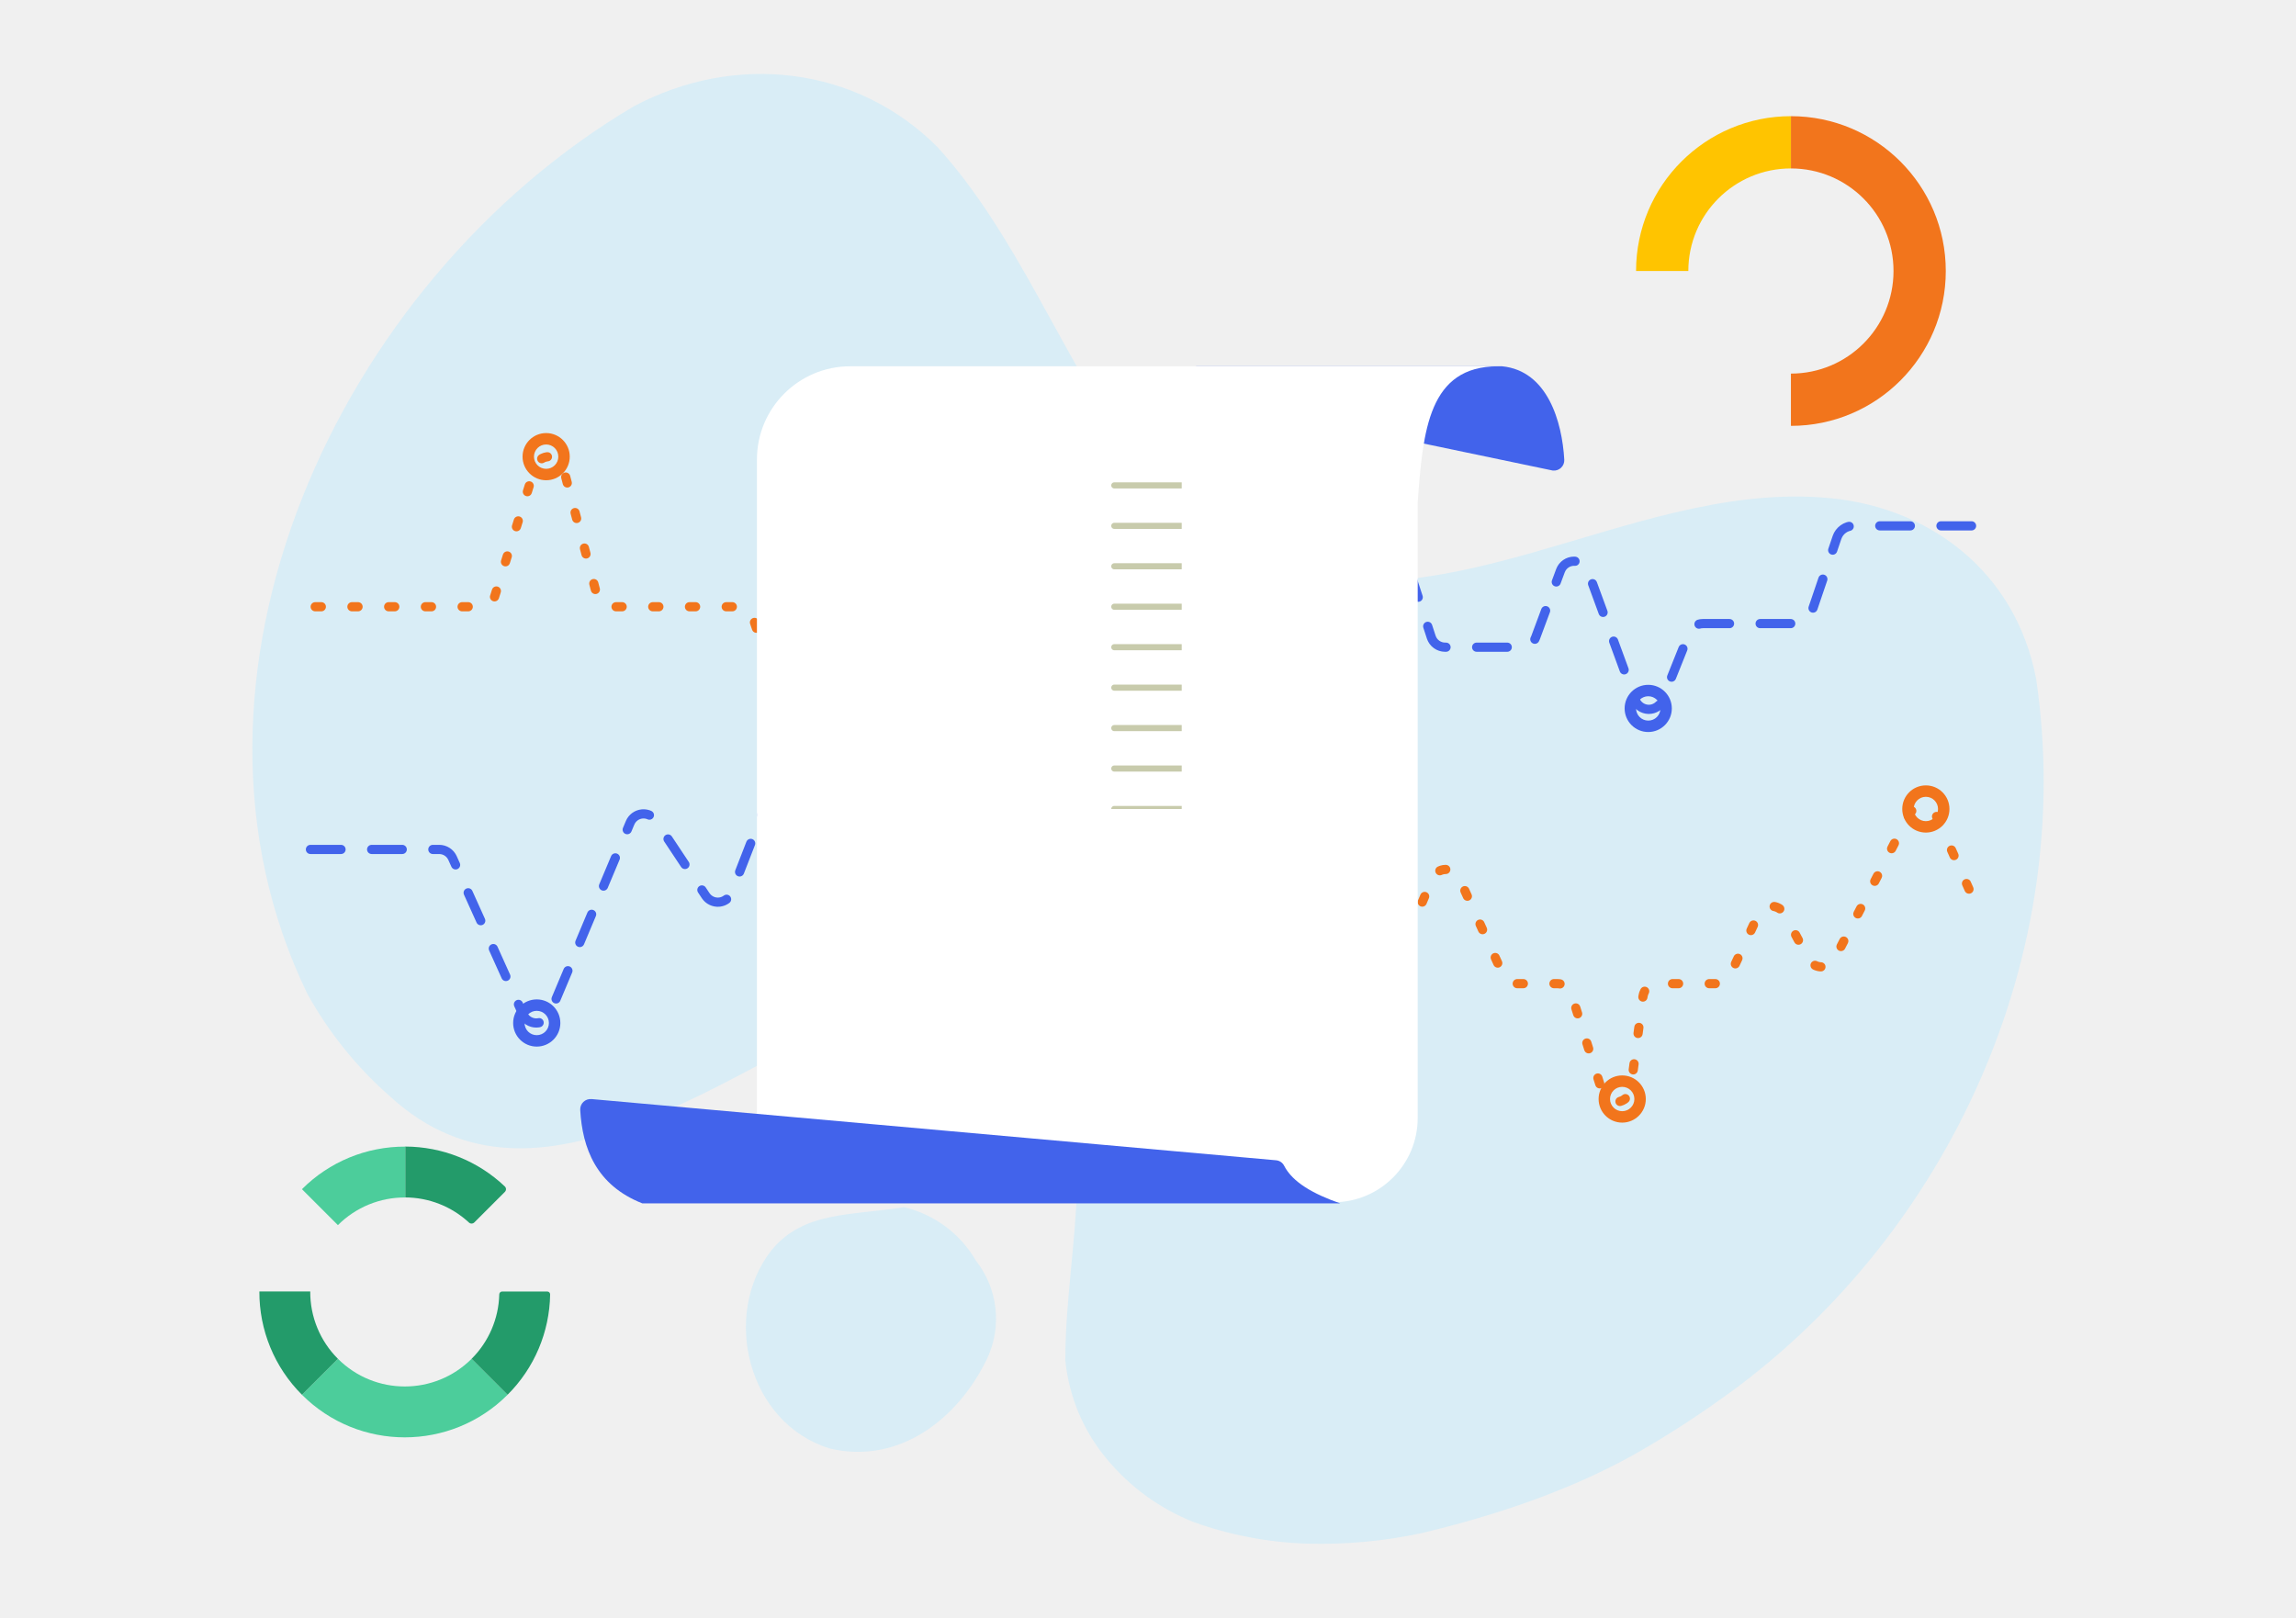
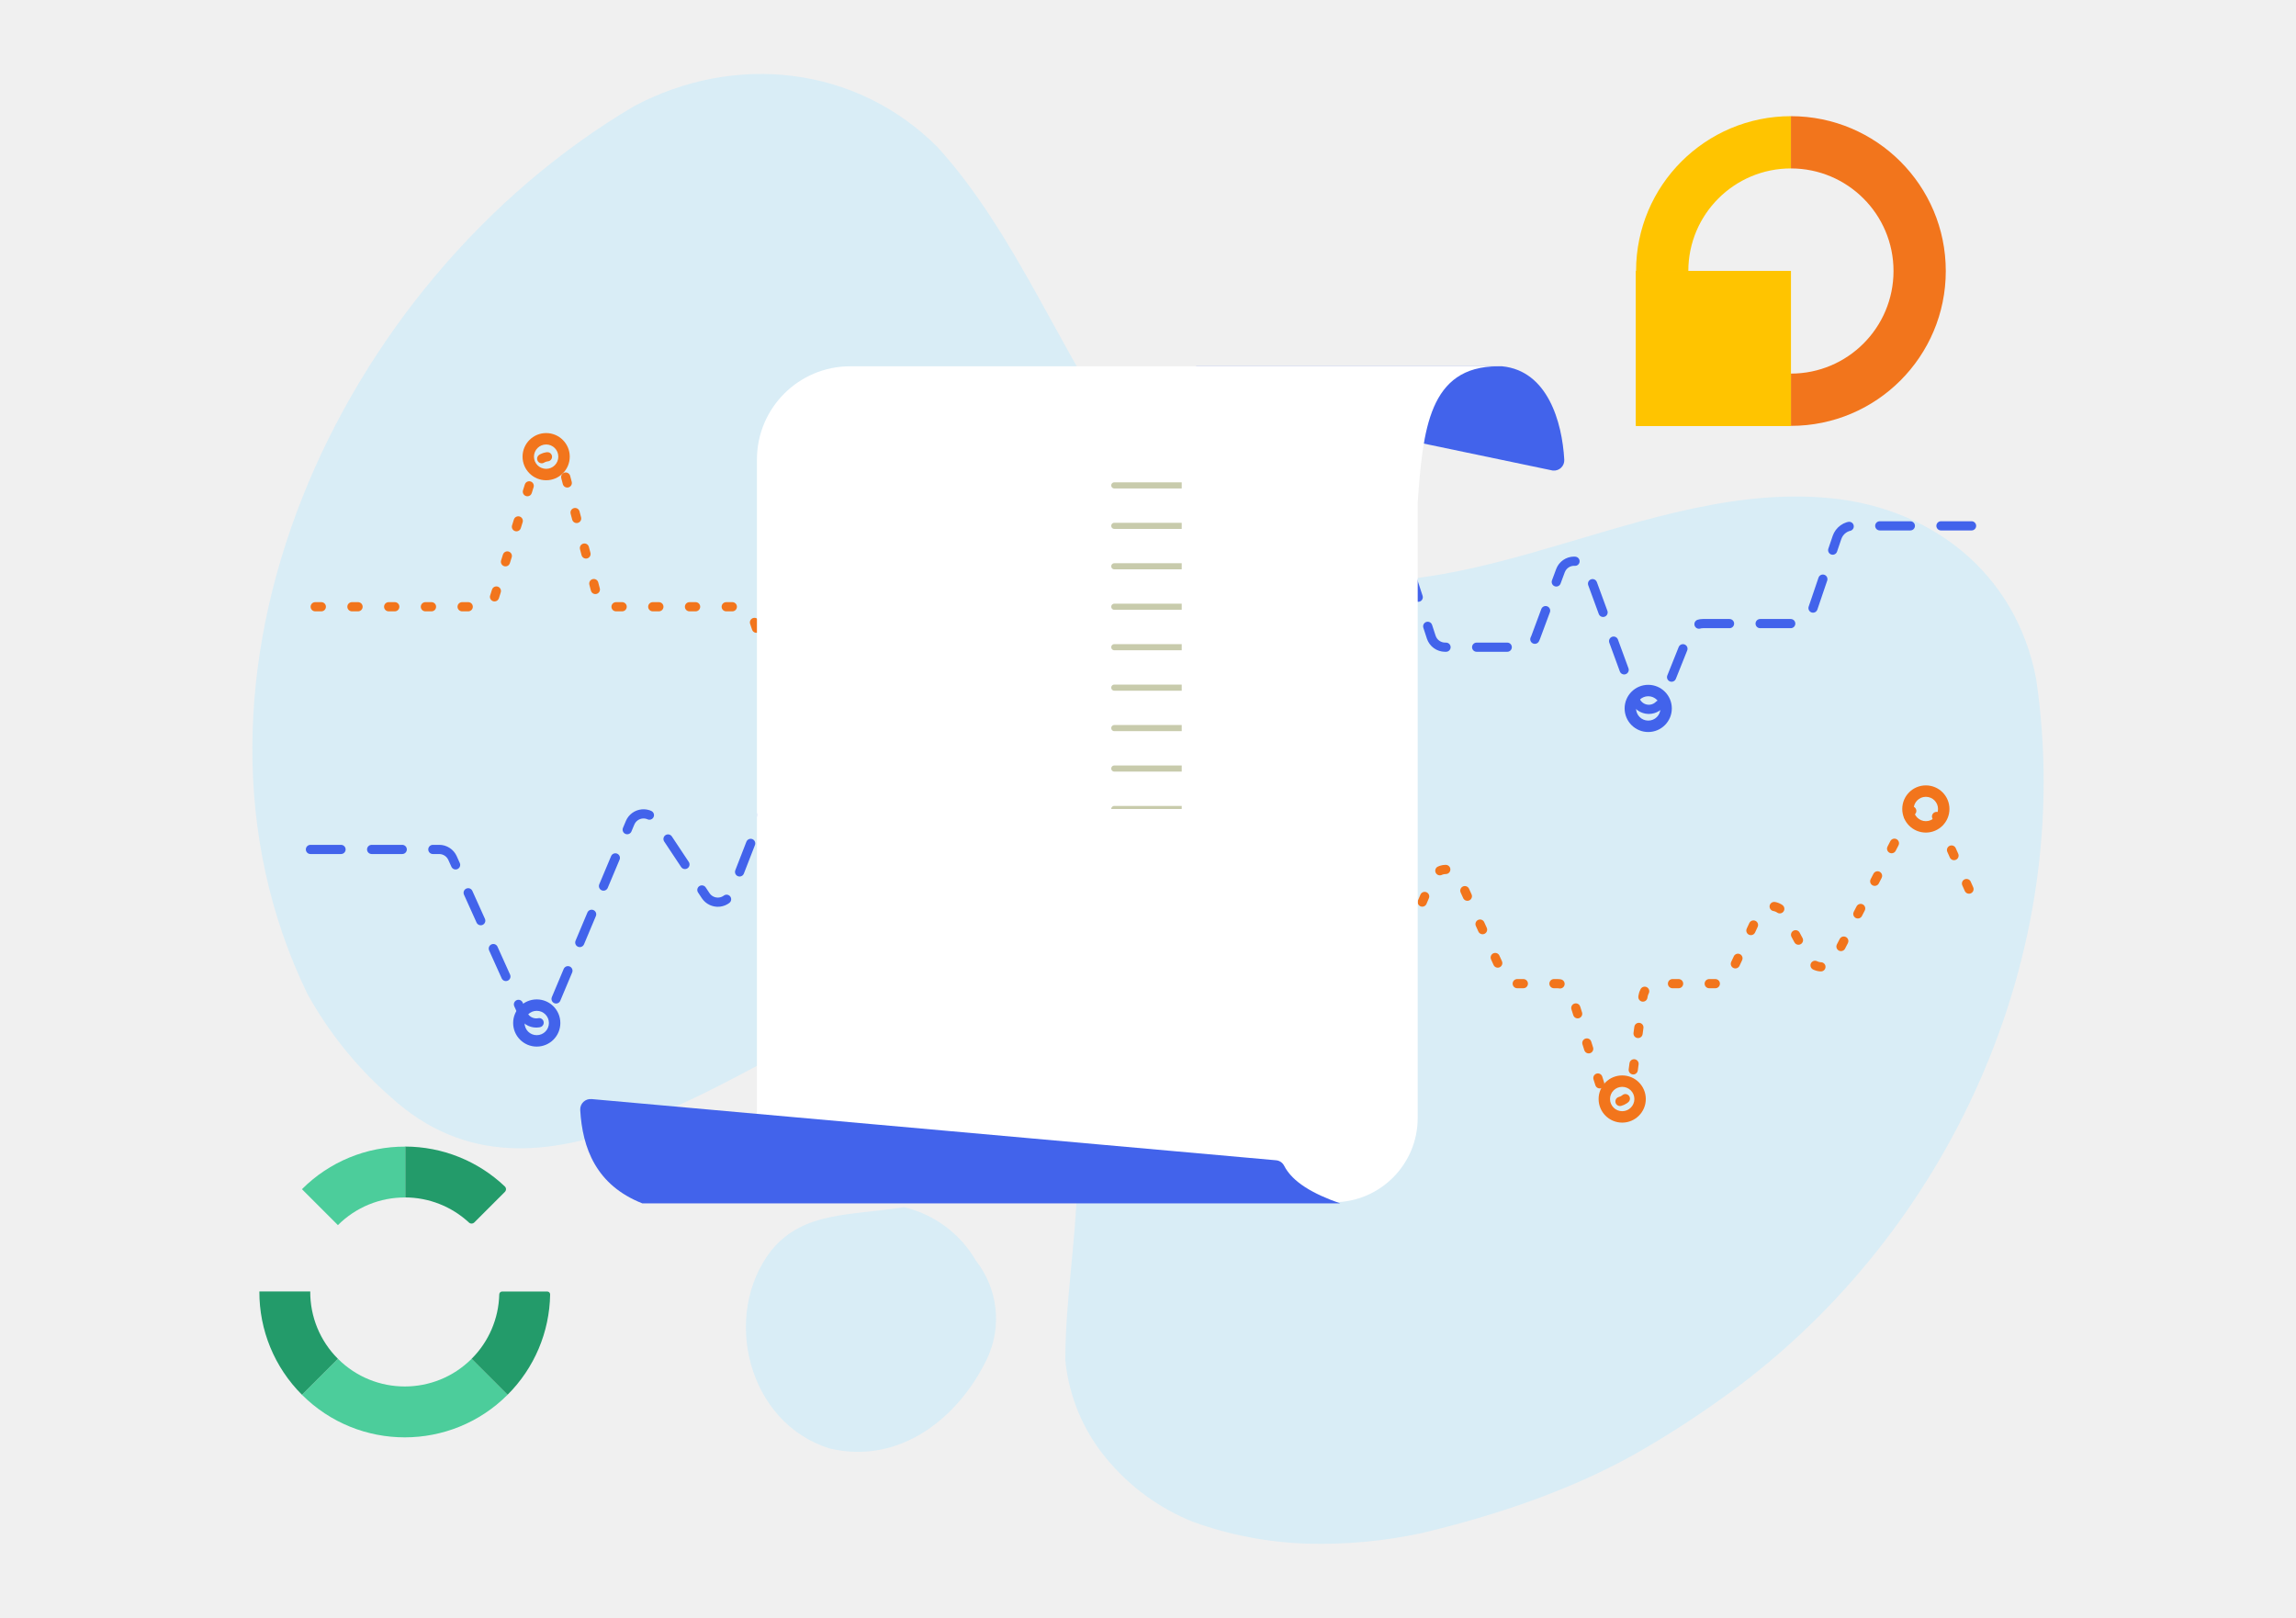
<svg xmlns="http://www.w3.org/2000/svg" xmlns:xlink="http://www.w3.org/1999/xlink" width="376" height="265" viewBox="0 0 340 240">
  <defs>
-     <style>.a{clip-path:url(#a)}.b{fill:#d9edf6}.c{fill:#4ccd9b}.d{fill:#239b6a}.e{clip-path:url(#h)}.f{fill:url(#i)}.g{fill:#4263eb}.h,.i,.l{fill:none;stroke-linecap:round;stroke-miterlimit:10}.h,.i{stroke:#f2751c;stroke-dasharray:.908 4.539;stroke-width:1.362px}.i{stroke:#4263eb;stroke-dasharray:4.539 4.539}.j{fill:#fff}.k{clip-path:url(#p)}.l{stroke:#c8cbac;stroke-width:.908px}.m{fill:#f2751c}.n{clip-path:url(#t)}.o{fill:url(#u)}.p{clip-path:url(#w)}.q{clip-path:url(#x)}.r{clip-path:url(#y)}.s{clip-path:url(#z)}.t{clip-path:url(#aa)}.u{clip-path:url(#ab)}.v{clip-path:url(#ac)}.w{clip-path:url(#ad)}.x{clip-path:url(#ae)}.y{clip-path:url(#af)}.z{clip-path:url(#ag)}.aa{clip-path:url(#ah)}.ab{clip-path:url(#ai)}.ac{clip-path:url(#aj)}.ad{clip-path:url(#ak)}.ae{clip-path:url(#al)}.af{clip-path:url(#am)}.ag{clip-path:url(#an)}.ah{clip-path:url(#ao)}.ai{clip-path:url(#ap)}.aj{clip-path:url(#aq)}.ak{clip-path:url(#ar)}.al{clip-path:url(#as)}.am{clip-path:url(#at)}.an{clip-path:url(#au)}.ao{clip-path:url(#av)}.ap{clip-path:url(#aw)}.aq{clip-path:url(#ax)}.ar{clip-path:url(#ay)}.as{clip-path:url(#ba)}.at{fill:url(#bb)}.au{fill:#ffc400}.av{clip-path:url(#bd)}.aw{fill:url(#be)}.ax{fill:url(#bg)}.ay{fill:url(#bi)}</style>
+     <style>.a{clip-path:url(#a)}.b{fill:#d9edf6}.c{fill:#4ccd9b}.d{fill:#239b6a}.g{fill:#4263eb}.l{fill:none;stroke-linecap:round;stroke-miterlimit:10;stroke:#c8cbac;stroke-width:.908px}.m{fill:#f2751c}</style>
    <clipPath id="a">
      <path d="M0 0h340v240H0z" />
    </clipPath>
    <clipPath id="h">
      <path d="M38.2 191.565h7.545a13.983 13.983 0 0 1 4.106-9.839l-5.336-5.334a21.5 21.5 0 0 0-6.315 15.173" transform="translate(-38.204 -176.393)" />
    </clipPath>
    <linearGradient id="i" x1="-3.279" y1="4.192" x2="-3.193" y2="4.192" gradientUnits="objectBoundingBox">
      <stop offset="0" stop-color="#4ccd9b" />
      <stop offset="1" stop-color="#239b6a" />
    </linearGradient>
    <clipPath id="p">
      <path transform="translate(-112 -132.953)" d="M0 0h340v240H0z" />
    </clipPath>
    <clipPath id="t">
      <path d="M121.558 72a1.068 1.068 0 0 0-1.069 1.068v62.2a1.067 1.067 0 0 0 1.069 1.068h36.374a1.067 1.067 0 0 0 1.068-1.071v-62.2A1.068 1.068 0 0 0 157.932 72z" transform="translate(-120.489 -72)" />
    </clipPath>
    <linearGradient id="u" x1="-3.129" y1="2.611" x2="-3.103" y2="2.611" gradientUnits="objectBoundingBox">
      <stop offset="0" stop-color="#f2751c" />
      <stop offset="1" stop-color="#ffc400" />
    </linearGradient>
    <clipPath id="w">
      <path transform="translate(-173.03 -54.333)" d="M0 0h340v240H0z" />
    </clipPath>
    <clipPath id="x">
      <path transform="translate(-165 -72)" d="M0 0h340v240H0z" />
    </clipPath>
    <clipPath id="y">
      <path transform="translate(-195 -78)" d="M0 0h340v240H0z" />
    </clipPath>
    <clipPath id="z">
      <path transform="translate(-165 -78)" d="M0 0h340v240H0z" />
    </clipPath>
    <clipPath id="aa">
      <path transform="translate(-165 -84)" d="M0 0h340v240H0z" />
    </clipPath>
    <clipPath id="ab">
      <path transform="translate(-185.375 -90)" d="M0 0h340v240H0z" />
    </clipPath>
    <clipPath id="ac">
      <path transform="translate(-165 -90)" d="M0 0h340v240H0z" />
    </clipPath>
    <clipPath id="ad">
      <path transform="translate(-165 -96)" d="M0 0h340v240H0z" />
    </clipPath>
    <clipPath id="ae">
      <path transform="translate(-195.875 -102)" d="M0 0h340v240H0z" />
    </clipPath>
    <clipPath id="af">
      <path transform="translate(-165 -102)" d="M0 0h340v240H0z" />
    </clipPath>
    <clipPath id="ag">
      <path transform="translate(-185.375 -108)" d="M0 0h340v240H0z" />
    </clipPath>
    <clipPath id="ah">
      <path transform="translate(-165 -108)" d="M0 0h340v240H0z" />
    </clipPath>
    <clipPath id="ai">
      <path transform="translate(-165 -114)" d="M0 0h340v240H0z" />
    </clipPath>
    <clipPath id="aj">
      <path transform="translate(-189.375 -120)" d="M0 0h340v240H0z" />
    </clipPath>
    <clipPath id="ak">
      <path transform="translate(-165 -120)" d="M0 0h340v240H0z" />
    </clipPath>
    <clipPath id="al">
      <path transform="translate(-165 -126)" d="M0 0h340v240H0z" />
    </clipPath>
    <clipPath id="am">
      <path transform="translate(-193.375 -132)" d="M0 0h340v240H0z" />
    </clipPath>
    <clipPath id="an">
      <path transform="translate(-180.375 -132)" d="M0 0h340v240H0z" />
    </clipPath>
    <clipPath id="ao">
      <path transform="translate(-165 -132)" d="M0 0h340v240H0z" />
    </clipPath>
    <clipPath id="ap">
      <path transform="translate(-165 -138)" d="M0 0h340v240H0z" />
    </clipPath>
    <clipPath id="aq">
      <path transform="translate(-120.49 -144)" d="M0 0h340v240H0z" />
    </clipPath>
    <clipPath id="ar">
      <path transform="translate(-184.563 -150)" d="M0 0h340v240H0z" />
    </clipPath>
    <clipPath id="as">
      <path transform="translate(-148.625 -150)" d="M0 0h340v240H0z" />
    </clipPath>
    <clipPath id="at">
      <path transform="translate(-120.49 -150)" d="M0 0h340v240H0z" />
    </clipPath>
    <clipPath id="au">
      <path transform="translate(-186.375 -156)" d="M0 0h340v240H0z" />
    </clipPath>
    <clipPath id="av">
      <path transform="translate(-152.932 -156)" d="M0 0h340v240H0z" />
    </clipPath>
    <clipPath id="aw">
      <path transform="translate(-120.49 -156)" d="M0 0h340v240H0z" />
    </clipPath>
    <clipPath id="ax">
      <path transform="translate(-143.375 -162)" d="M0 0h340v240H0z" />
    </clipPath>
    <clipPath id="ay">
      <path transform="translate(-120.49 -162)" d="M0 0h340v240H0z" />
    </clipPath>
    <clipPath id="ba">
      <path d="M242.385 40.2h7.753a15.216 15.216 0 0 1 15.215-15.215v-7.752A22.968 22.968 0 0 0 242.385 40.2" transform="translate(-242.385 -17.233)" />
    </clipPath>
    <linearGradient id="bb" x1="-10.553" y1="9.699" x2="-10.51" y2="9.699" gradientUnits="objectBoundingBox">
      <stop offset="0" stop-color="#ff9a01" />
      <stop offset="1" stop-color="#ffc400" />
    </linearGradient>
    <clipPath id="bd">
      <path d="M242.385 40.2a22.969 22.969 0 0 0 22.968 22.97v-7.753A15.216 15.216 0 0 1 250.138 40.2z" transform="translate(-242.385 -40.201)" />
    </clipPath>
    <linearGradient id="be" x1="-10.553" y1="8.699" x2="-10.51" y2="8.699" xlink:href="#bb" />
    <linearGradient id="bg" x1="-10.553" y1="8.699" x2="-10.51" y2="8.699" xlink:href="#bb" />
    <linearGradient id="bi" x1="-10.553" y1="8.699" x2="-10.51" y2="8.699" xlink:href="#u" />
  </defs>
  <g class="a">
    <path class="b" d="M256.467 206.457c32.269-23.682 51.269-64.682 45.269-105.682-3-16-16-26-32-27-29-2-57 21-84.843 8.931-7.423-3.6-13.081-9.437-17.975-16.334-9.787-13.794-16.516-31.819-28.182-44.6-12-12-30-14-45-6-44 26-71 85-48.427 131.617a56.7 56.7 0 0 0 12.427 15.383c11 10 23.5 8.75 36.25 3.875a138.418 138.418 0 0 0 12.8-5.812c5.975-3.031 11.962-6.548 18.217-9.3 4.366-1.884 9.549-4.075 14.641-4.672s10.092.4 14.092 4.9c10 15 4 33 4 50a26.924 26.924 0 0 0 6.125 14.625 32.1 32.1 0 0 0 12.879 9.375 54.692 54.692 0 0 0 16.786 3.208 71.176 71.176 0 0 0 17.016-1.548c11.194-2.66 23.194-6.66 33.406-12.732a147.639 147.639 0 0 0 12.519-8.245" />
  </g>
  <g class="a">
    <path class="b" d="M144.514 187.047A13.915 13.915 0 0 1 146.2 201.4c-4.289 9.033-13.1 15.923-23.433 13.45-12.154-3.778-16.06-19.8-8.65-29.347 4.8-5.913 11.972-5.165 19.7-6.441a16.8 16.8 0 0 1 10.692 7.987" />
  </g>
  <g class="a">
    <path class="c" d="M49.854 201.555l-5.335 5.335a21.565 21.565 0 0 0 30.5 0l-5.335-5.335a14.021 14.021 0 0 1-19.828 0" />
  </g>
  <g class="a">
    <path class="d" d="M70.069 181.341l4.549-4.549a.557.557 0 0 0-.008-.8 21.488 21.488 0 0 0-14.775-5.918v7.545a13.97 13.97 0 0 1 9.463 3.734.555.555 0 0 0 .771-.015" />
  </g>
  <g class="a">
    <path class="d" d="M44.52 206.89l5.335-5.335a13.98 13.98 0 0 1-4.106-9.99h-7.544a21.5 21.5 0 0 0 6.315 15.325" />
  </g>
  <g class="a">
    <path class="c" d="M49.854 181.727a13.97 13.97 0 0 1 9.98-4.1v-7.544a21.5 21.5 0 0 0-15.315 6.314z" />
  </g>
  <g class="a">
    <path class="d" d="M69.683 201.555a13.969 13.969 0 0 0 4.1-9.56.43.43 0 0 1 .429-.42H80.9a.428.428 0 0 1 .429.436 21.49 21.49 0 0 1-6.312 14.879z" />
  </g>
-   <g class="e">
-     <path class="f" d="M38.204 176.393h11.651v15.173H38.204z" />
+   <g clip-path="url(#h)">
+     <path d="M38.204 176.393h11.651v15.173H38.204z" fill="url(#i)" />
  </g>
  <g class="a">
    <path class="g" d="M244.19 101.583a3.5 3.5 0 1 0 3.5 3.5 3.5 3.5 0 0 0-3.5-3.5m0 5.306a1.806 1.806 0 1 1 1.81-1.805 1.8 1.8 0 0 1-1.806 1.805" />
  </g>
  <g class="a">
    <path class="g" d="M79.343 148.245a3.5 3.5 0 1 0 3.5 3.5 3.5 3.5 0 0 0-3.5-3.5m0 5.306a1.806 1.806 0 1 1 1.805-1.806 1.806 1.806 0 0 1-1.805 1.806" />
  </g>
-   <g class="a">
-     <path class="h" d="M46.485 90h24.54a2.17 2.17 0 0 0 2.075-1.522l6-19.218a2.169 2.169 0 0 1 4.167.094l5.018 19.03A2.171 2.171 0 0 0 90.387 90h18.906a2.168 2.168 0 0 1 2.055 1.476l7.666 22.747a2.169 2.169 0 0 0 4.156-.153l5.762-22.44a2.17 2.17 0 0 1 2.1-1.63H157.5a2.169 2.169 0 0 1 2.129 1.754l4.423 22.716a2.169 2.169 0 0 0 4.106.478l3.661-8.109a2.17 2.17 0 0 1 4.014.146l13.751 37.5a2.17 2.17 0 0 0 2.036 1.423h12.48a2.169 2.169 0 0 0 2-1.322l6.072-14.295a2.168 2.168 0 0 1 3.971-.049l6.537 14.393a2.171 2.171 0 0 0 1.975 1.273h6.069a2.167 2.167 0 0 1 2.068 1.516l4.575 14.515a2.169 2.169 0 0 0 4.219-.365l1.83-13.782a2.169 2.169 0 0 1 2.149-1.883h8.795a2.17 2.17 0 0 0 1.966-1.252l4.191-8.982a2.169 2.169 0 0 1 3.878-.1l3.586 6.7a2.169 2.169 0 0 0 3.838-.025l11.121-21.488a2.169 2.169 0 0 1 3.907.112l6.668 14.93" />
-   </g>
-   <g class="a">
-     <path class="i" d="M45.777 126h19.1a2.165 2.165 0 0 1 1.972 1.274L77.3 150.47a2.163 2.163 0 0 0 3.966-.051l11.92-28.366a2.162 2.162 0 0 1 3.8-.357l7.412 11.163a2.164 2.164 0 0 0 3.819-.413l7.087-18.23a2.163 2.163 0 0 1 4.025-.02l6.518 16.293a2.164 2.164 0 0 0 4.087-.2l10.091-34.9a2.164 2.164 0 0 1 4.163.023l6.376 23a2.162 2.162 0 0 0 2.081 1.588h21.317a2.163 2.163 0 0 0 2.109-1.683l5.864-25.737a2.163 2.163 0 0 1 4.2-.072l3.3 12.523a2.164 2.164 0 0 0 4.136.158l9.2-26.479a2.163 2.163 0 0 1 4.1.039l5.137 15.758A2.163 2.163 0 0 0 214.071 96h11.382a2.161 2.161 0 0 0 2.026-1.41l3.694-9.936a2.163 2.163 0 0 1 4.058.009l7.017 19.139a2.163 2.163 0 0 0 4.04.059l4-10a2.163 2.163 0 0 1 2.008-1.36H266.3a2.163 2.163 0 0 0 2.049-1.468l3.838-11.306A2.545 2.545 0 0 1 274.6 78h20.363" />
-   </g>
+   <path d="M46.485 90h24.54a2.17 2.17 0 0 0 2.075-1.522l6-19.218a2.169 2.169 0 0 1 4.167.094l5.018 19.03A2.171 2.171 0 0 0 90.387 90h18.906a2.168 2.168 0 0 1 2.055 1.476l7.666 22.747a2.169 2.169 0 0 0 4.156-.153l5.762-22.44a2.17 2.17 0 0 1 2.1-1.63H157.5a2.169 2.169 0 0 1 2.129 1.754l4.423 22.716a2.169 2.169 0 0 0 4.106.478l3.661-8.109a2.17 2.17 0 0 1 4.014.146l13.751 37.5a2.17 2.17 0 0 0 2.036 1.423h12.48a2.169 2.169 0 0 0 2-1.322l6.072-14.295a2.168 2.168 0 0 1 3.971-.049l6.537 14.393a2.171 2.171 0 0 0 1.975 1.273h6.069a2.167 2.167 0 0 1 2.068 1.516l4.575 14.515a2.169 2.169 0 0 0 4.219-.365l1.83-13.782a2.169 2.169 0 0 1 2.149-1.883h8.795a2.17 2.17 0 0 0 1.966-1.252l4.191-8.982a2.169 2.169 0 0 1 3.878-.1l3.586 6.7a2.169 2.169 0 0 0 3.838-.025l11.121-21.488a2.169 2.169 0 0 1 3.907.112l6.668 14.93" stroke="#f2751c" stroke-dasharray=".908 4.539" stroke-width="1.362" fill="none" stroke-linecap="round" stroke-miterlimit="10" />
+   <path d="M45.777 126h19.1a2.165 2.165 0 0 1 1.972 1.274L77.3 150.47a2.163 2.163 0 0 0 3.966-.051l11.92-28.366a2.162 2.162 0 0 1 3.8-.357l7.412 11.163a2.164 2.164 0 0 0 3.819-.413l7.087-18.23a2.163 2.163 0 0 1 4.025-.02l6.518 16.293a2.164 2.164 0 0 0 4.087-.2l10.091-34.9a2.164 2.164 0 0 1 4.163.023l6.376 23a2.162 2.162 0 0 0 2.081 1.588h21.317a2.163 2.163 0 0 0 2.109-1.683l5.864-25.737a2.163 2.163 0 0 1 4.2-.072l3.3 12.523a2.164 2.164 0 0 0 4.136.158l9.2-26.479a2.163 2.163 0 0 1 4.1.039l5.137 15.758A2.163 2.163 0 0 0 214.071 96h11.382a2.161 2.161 0 0 0 2.026-1.41l3.694-9.936a2.163 2.163 0 0 1 4.058.009l7.017 19.139a2.163 2.163 0 0 0 4.04.059l4-10a2.163 2.163 0 0 1 2.008-1.36H266.3a2.163 2.163 0 0 0 2.049-1.468l3.838-11.306A2.545 2.545 0 0 1 274.6 78h20.363" stroke="#4263eb" stroke-dasharray="4.539 4.539" stroke-width="1.362" fill="none" stroke-linecap="round" stroke-miterlimit="10" />
  <g class="a">
    <path class="g" d="M230.068 69.805l-43.421-9.078a1.481 1.481 0 0 1-1.2-.787c-1.27-2.5-4.384-4.225-8.324-5.606h45.406c6.721.666 8.891 8.206 9.211 13.866a1.534 1.534 0 0 1-1.672 1.6" />
  </g>
-   <g class="a">
-     <path class="j" d="M210 54.333h-84.167A13.833 13.833 0 0 0 112 68.166v110.167h85.5a12.5 12.5 0 0 0 12.5-12.5V74.521c.774-10.764 1.656-20.187 11.906-20.187H210z" />
-   </g>
-   <g class="k">
+   <path d="M210 54.333h-84.167A13.833 13.833 0 0 0 112 68.166v110.167h85.5a12.5 12.5 0 0 0 12.5-12.5V74.521c.774-10.764 1.656-20.187 11.906-20.187H210z" fill="#fff" />
+   <g clip-path="url(#p)">
    <path class="l" d="M112 132.953V173" />
  </g>
  <g class="a">
    <path class="m" d="M240.331 159.522a3.5 3.5 0 1 0 3.5 3.5 3.5 3.5 0 0 0-3.5-3.5m0 5.306a1.806 1.806 0 1 1 1.806-1.806 1.806 1.806 0 0 1-1.806 1.806" />
  </g>
  <g class="a">
    <path class="m" d="M285.366 116.5a3.5 3.5 0 1 0 3.5 3.5 3.5 3.5 0 0 0-3.5-3.5m0 5.306a1.806 1.806 0 1 1 1.806-1.806 1.806 1.806 0 0 1-1.806 1.806" />
  </g>
  <g class="a">
    <path class="m" d="M80.738 64.238a3.5 3.5 0 1 0 3.5 3.5 3.5 3.5 0 0 0-3.5-3.5m0 5.305a1.806 1.806 0 1 1 1.805-1.805 1.8 1.8 0 0 1-1.805 1.805" />
  </g>
-   <g class="n">
-     <path class="o" d="M120.489 72H159v64.333h-38.511z" />
+   <g clip-path="url(#t)">
+     <path d="M120.489 72H159v64.333h-38.511z" fill="url(#u)" />
  </g>
  <g class="a">
    <path class="g" d="M87.462 163.028l101.515 9.078a1.48 1.48 0 0 1 1.2.787c1.27 2.5 4.383 4.226 8.324 5.606H95c-6.858-2.7-8.889-8.206-9.209-13.868a1.533 1.533 0 0 1 1.671-1.6" />
  </g>
-   <g class="p">
+   <g clip-path="url(#w)">
    <path class="l" d="M212.905 54.333H173.03" />
  </g>
-   <g class="q">
+   <g clip-path="url(#x)">
    <path class="l" d="M165 72h37.5" />
  </g>
-   <g class="r">
+   <g clip-path="url(#y)">
    <path class="l" d="M195 78h7.5" />
  </g>
-   <g class="s">
+   <g clip-path="url(#z)">
    <path class="l" d="M165 78h22.875" />
  </g>
-   <g class="t">
+   <g clip-path="url(#aa)">
    <path class="l" d="M165 84h31.968" />
  </g>
-   <g class="u">
+   <g clip-path="url(#ab)">
    <path class="l" d="M185.375 90H202.5" />
  </g>
-   <g class="v">
+   <g clip-path="url(#ac)">
    <path class="l" d="M165 90h12.625" />
  </g>
-   <g class="w">
+   <g clip-path="url(#ad)">
    <path class="l" d="M165 96h21.375" />
  </g>
-   <g class="x">
+   <g clip-path="url(#ae)">
    <path class="l" d="M195.875 102h6.625" />
  </g>
-   <g class="y">
+   <g clip-path="url(#af)">
    <path class="l" d="M165 102h21.375" />
  </g>
-   <g class="z">
+   <g clip-path="url(#ag)">
    <path class="l" d="M185.375 108H202.5" />
  </g>
-   <g class="aa">
+   <g clip-path="url(#ah)">
    <path class="l" d="M165 108h12.031" />
  </g>
-   <g class="ab">
+   <g clip-path="url(#ai)">
    <path class="l" d="M165 114h37.5" />
  </g>
-   <g class="ac">
+   <g clip-path="url(#aj)">
    <path class="l" d="M189.375 120H202.5" />
  </g>
-   <g class="ad">
+   <g clip-path="url(#ak)">
    <path class="l" d="M165 120h13.375" />
  </g>
-   <g class="ae">
+   <g clip-path="url(#al)">
    <path class="l" d="M165 126h26.25" />
  </g>
-   <g class="af">
+   <g clip-path="url(#am)">
    <path class="l" d="M193.375 132h9.125" />
  </g>
-   <g class="ag">
+   <g clip-path="url(#an)">
    <path class="l" d="M180.375 132h8.375" />
  </g>
-   <g class="ah">
+   <g clip-path="url(#ao)">
    <path class="l" d="M165 132h10.687" />
  </g>
-   <g class="ai">
+   <g clip-path="url(#ap)">
    <path class="l" d="M165 138h37.5" />
  </g>
-   <g class="aj">
+   <g clip-path="url(#aq)">
    <path class="l" d="M120.49 144h64.885" />
  </g>
-   <g class="ak">
+   <g clip-path="url(#ar)">
    <path class="l" d="M184.563 150H202.5" />
  </g>
-   <g class="al">
+   <g clip-path="url(#as)">
    <path class="l" d="M148.625 150h28.999" />
  </g>
-   <g class="am">
+   <g clip-path="url(#at)">
    <path class="l" d="M120.49 150h15.385" />
  </g>
-   <g class="an">
+   <g clip-path="url(#au)">
    <path class="l" d="M186.375 156H202.5" />
  </g>
-   <g class="ao">
+   <g clip-path="url(#av)">
    <path class="l" d="M152.932 156h27.443" />
  </g>
-   <g class="ap">
+   <g clip-path="url(#aw)">
    <path class="l" d="M120.49 156H143" />
  </g>
-   <g class="aq">
+   <g clip-path="url(#ax)">
    <path class="l" d="M143.375 162h31.75" />
  </g>
-   <g class="ar">
+   <g clip-path="url(#ay)">
    <path class="l" d="M120.49 162h13.26" />
  </g>
  <g class="a">
    <path class="m" d="M265.354 17.233v7.752a15.216 15.216 0 1 1 0 30.432v7.753a22.968 22.968 0 0 0 0-45.937" />
  </g>
-   <g class="as">
-     <path class="at" d="M242.385 17.233h22.968v22.968h-22.968z" />
-   </g>
-   <g class="a">
-     <path class="au" d="M265.354 24.985v-7.752A22.968 22.968 0 0 0 242.386 40.2h7.752a15.215 15.215 0 0 1 15.216-15.216" />
-   </g>
-   <g class="av">
-     <path class="aw" d="M242.385 40.201h22.968V63.17h-22.968z" />
-   </g>
-   <g class="av">
-     <path class="ax" d="M242.385 40.201h22.968V63.17h-22.968z" />
-   </g>
-   <g class="av">
-     <path class="ay" d="M242.385 40.201h22.968V63.17h-22.968z" />
-   </g>
+   <g clip-path="url(#ba)">
+     <path d="M242.385 17.233h22.968v22.968h-22.968z" fill="url(#bb)" />
+   </g>
+   <path d="M265.354 24.985v-7.752A22.968 22.968 0 0 0 242.386 40.2h7.752a15.215 15.215 0 0 1 15.216-15.216" fill="#ffc400" />
+   <path d="M242.385 40.201h22.968V63.17h-22.968z" fill="url(#be)" />
+   <path d="M242.385 40.201h22.968V63.17h-22.968z" fill="url(#bg)" />
+   <path d="M242.385 40.201h22.968V63.17h-22.968z" fill="url(#bi)" />
</svg>
